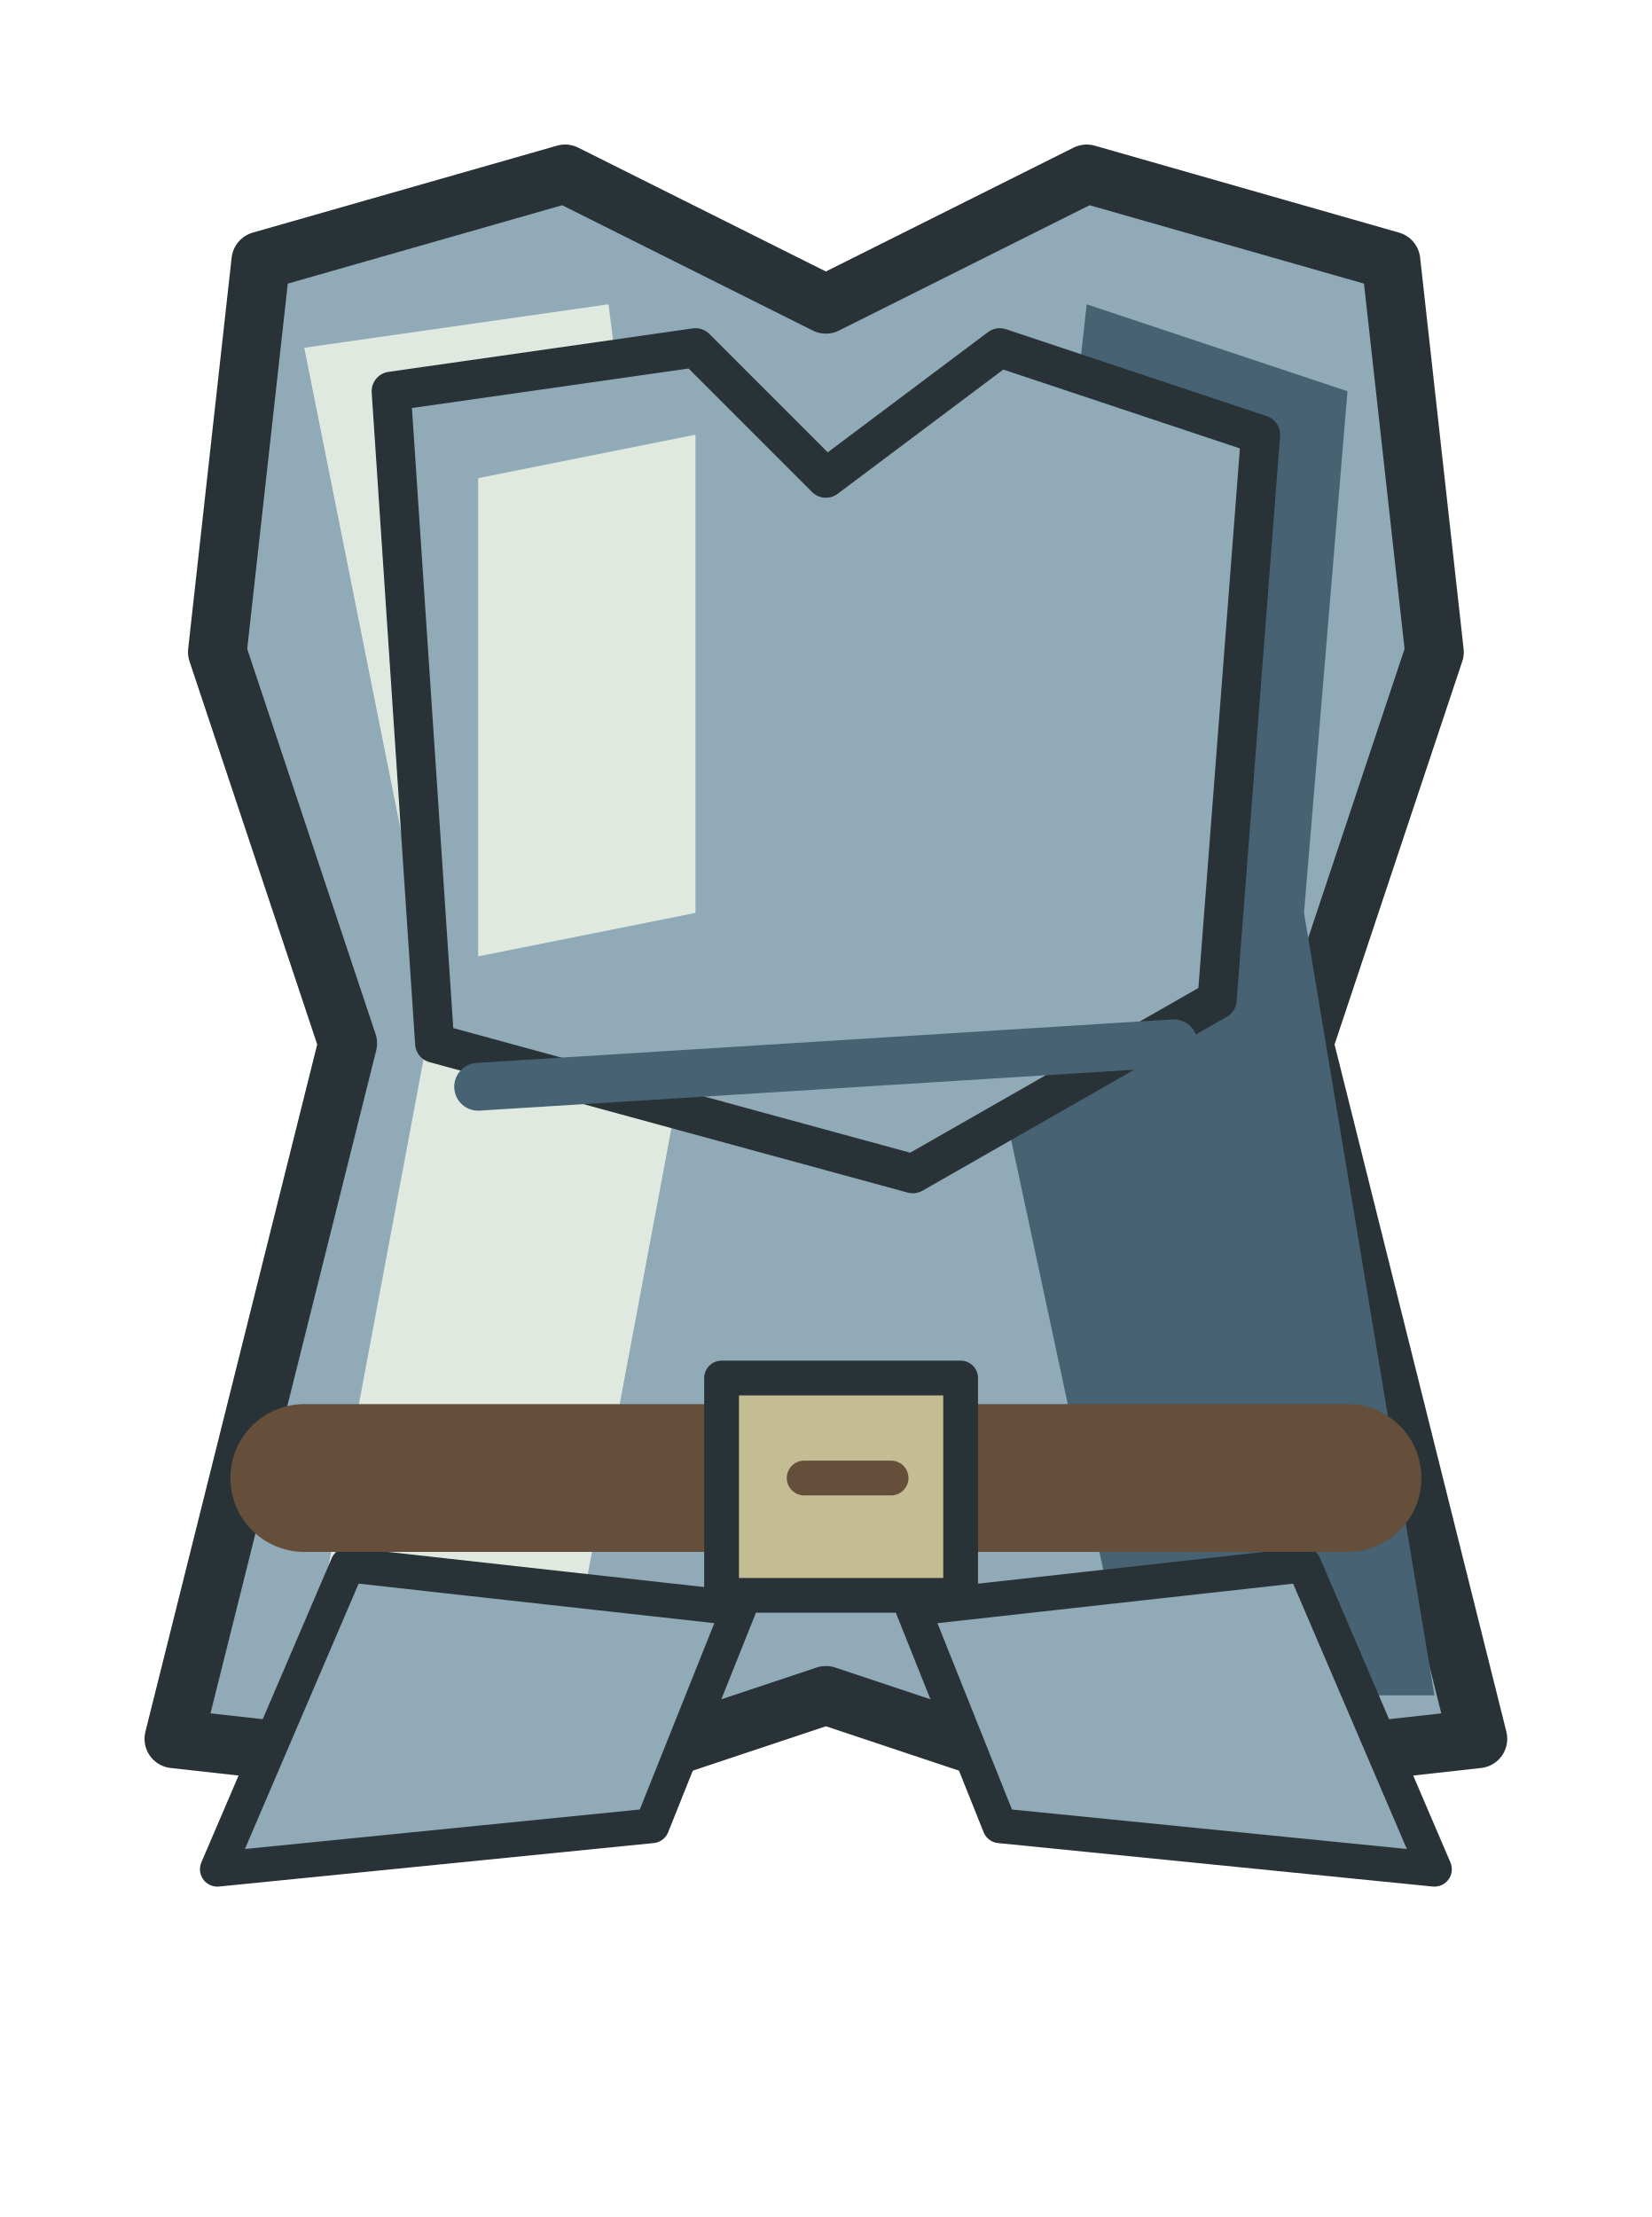
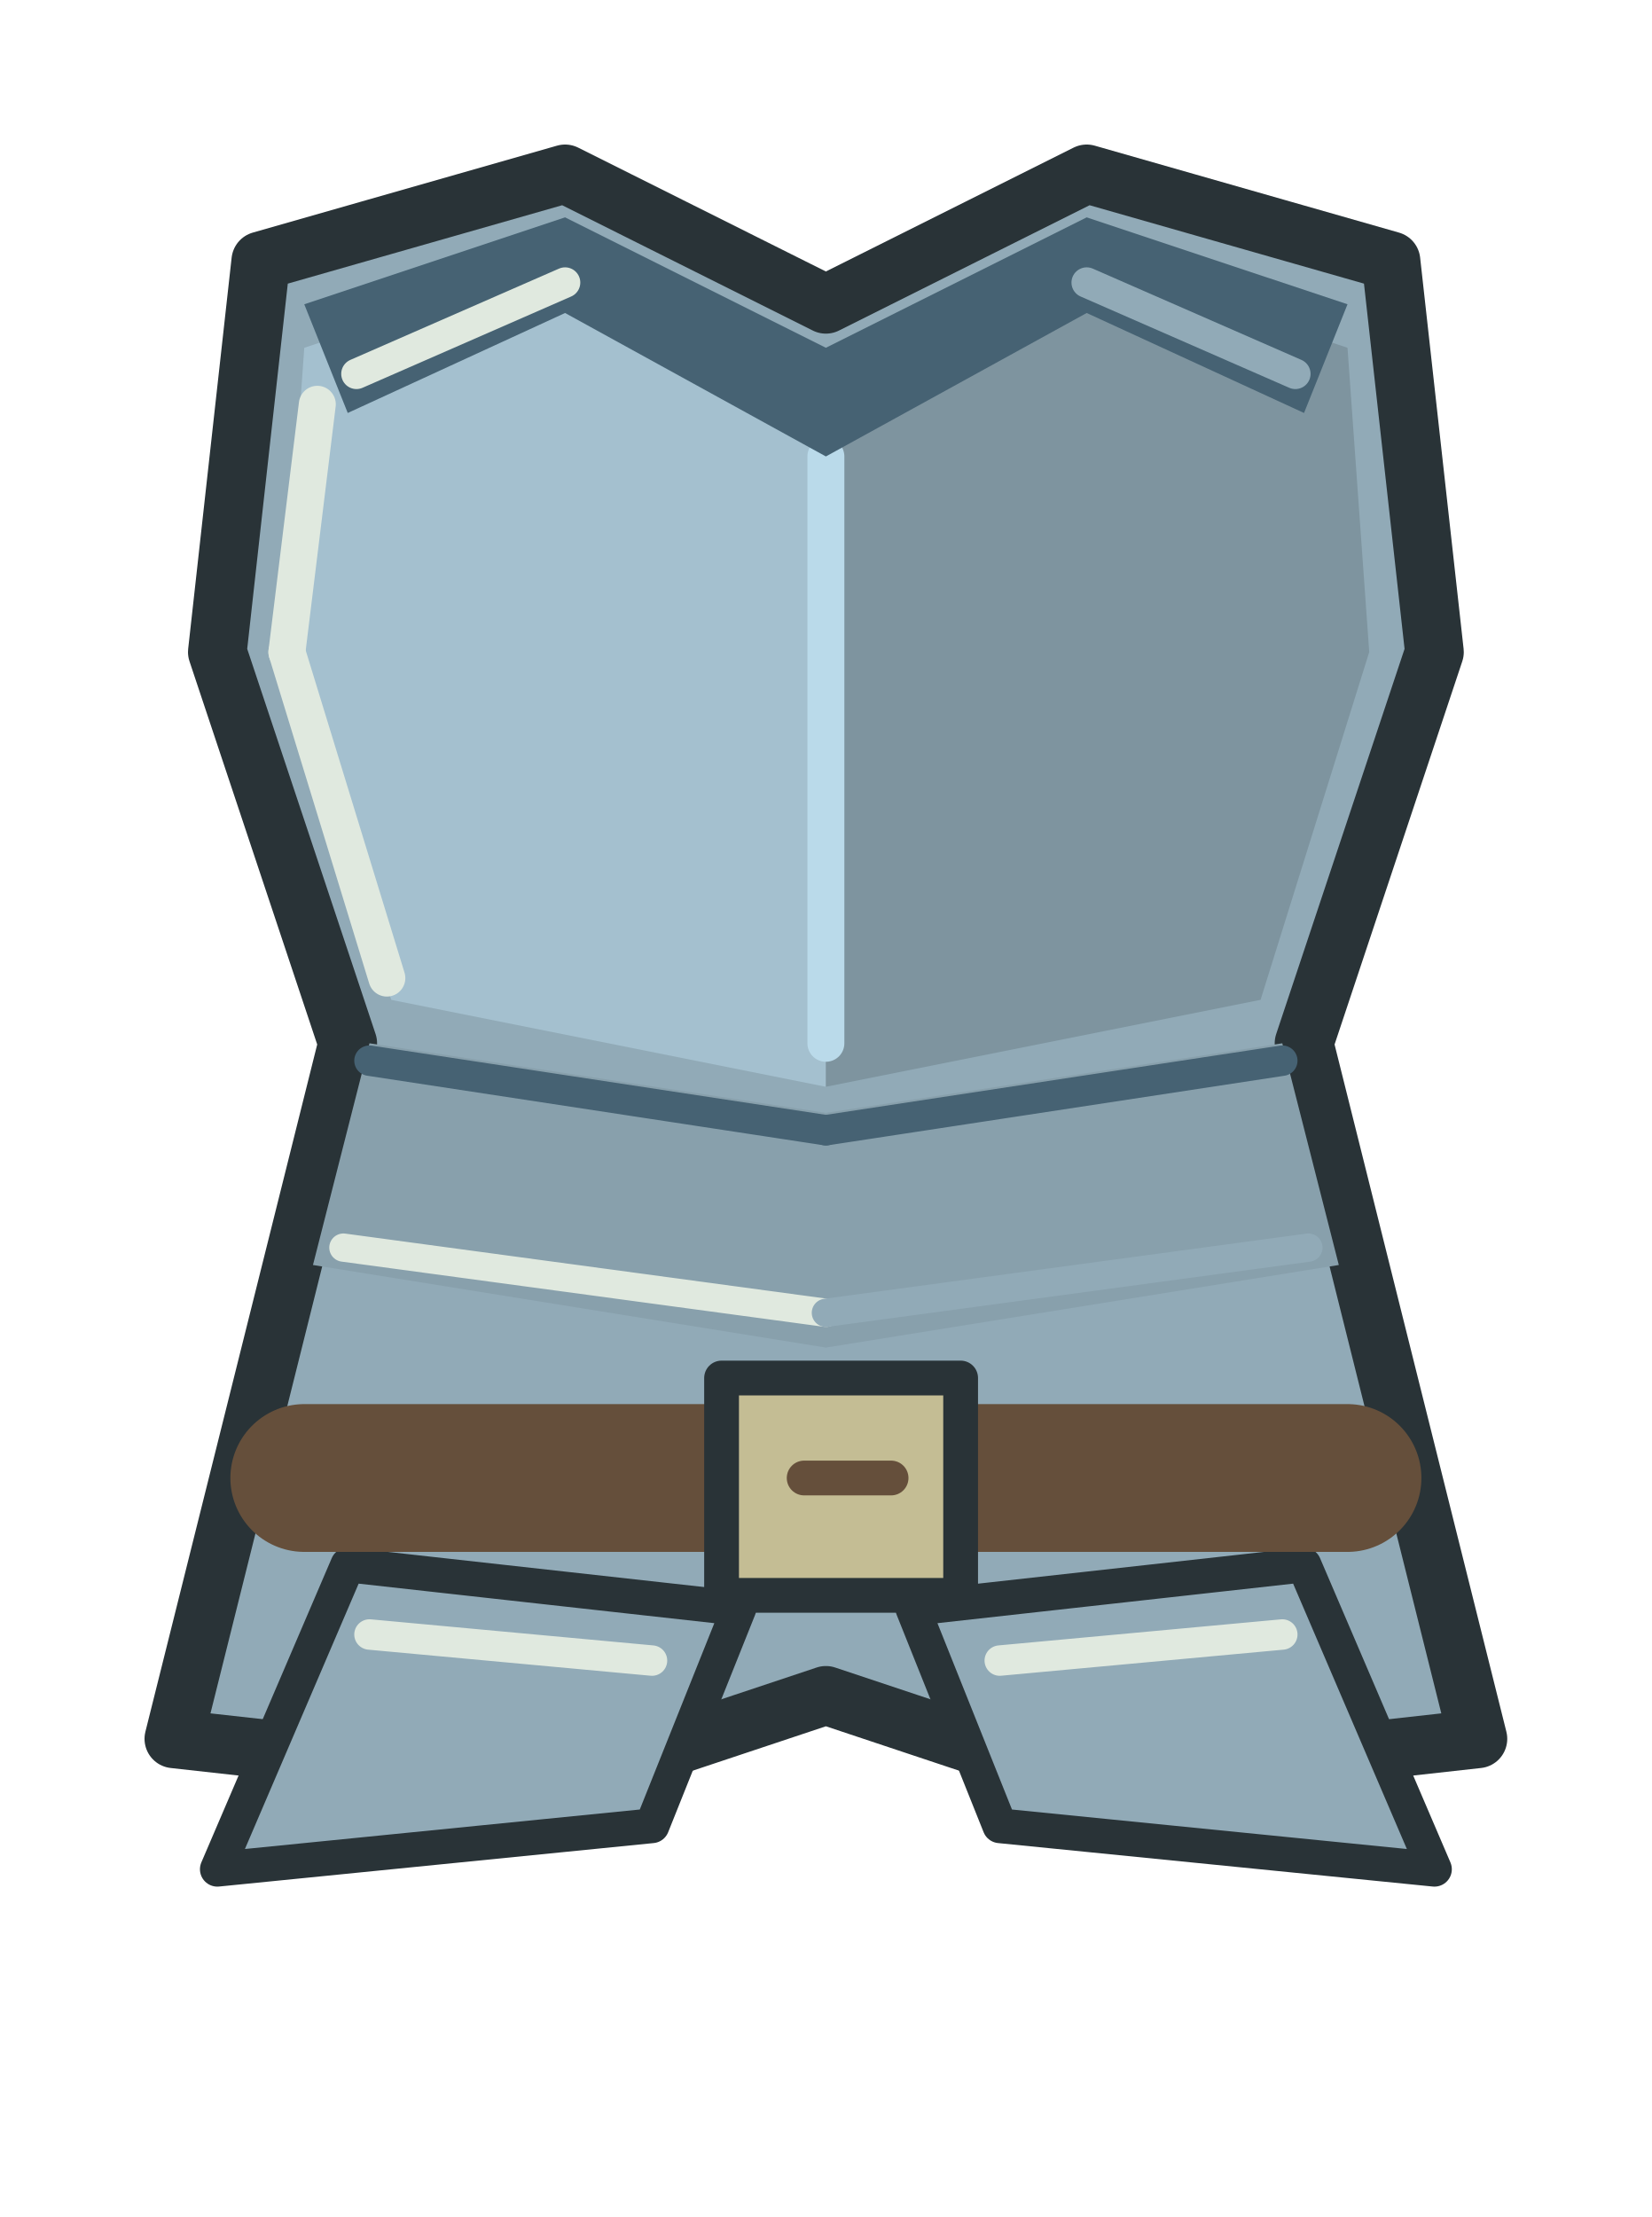
<svg xmlns="http://www.w3.org/2000/svg" viewBox="-19 -35 38 51">
  <defs />
  <path d="M-13 -29 L-6 -31 L0 -28 L6 -31 L13 -29 L14 -20 L11 -11 L15 5 L6 6 L0 4 L-6 6 L-15 5 L-11 -11 L-14 -20 Z" transform="matrix(1 0 0 1 0 0)" fill="#91aab7" opacity="1" />
  <path d="M-13 -29 L-6 -31 L0 -28 L6 -31 L13 -29 L14 -20 L11 -11 L15 5 L6 6 L0 4 L-6 6 L-15 5 L-11 -11 L-14 -20 Z" transform="matrix(1 0 0 1 0 0)" fill="none" stroke="#293337" stroke-width="1.35" stroke-linecap="butt" stroke-linejoin="round" opacity="1" />
-   <path d="M-12 -27 L-5 -28 L-3 -12 L-6 4 L-12 4 L-9 -12 Z" transform="matrix(1 0 0 1 0 0)" fill="#e0e9df" opacity="1" />
-   <path d="M6 -28 L12 -26 L11 -14 L14 4 L7 4 L4 -10 Z" transform="matrix(1 0 0 1 0 0)" fill="#466273" opacity="1" />
-   <path d="M-10 -26 L-3 -27 L0 -24 L4 -27 L10 -25 L9 -12 L2 -8 L-9 -11 Z" transform="matrix(1 0 0 1 0 0)" fill="#91aab7" opacity="1" />
-   <path d="M-10 -26 L-3 -27 L0 -24 L4 -27 L10 -25 L9 -12 L2 -8 L-9 -11 Z" transform="matrix(1 0 0 1 0 0)" fill="none" stroke="#293337" stroke-width="0.9" stroke-linecap="butt" stroke-linejoin="round" opacity="1" />
-   <path d="M-8 -24 L-3 -25 L-3 -14 L-8 -13 Z" transform="matrix(1 0 0 1 0 0)" fill="#e0e9df" opacity="1" />
-   <path d="M-8 -10 L8 -11" transform="matrix(1 0 0 1 0 0)" fill="none" stroke="#466273" stroke-width="1.1" stroke-linecap="round" stroke-linejoin="round" opacity="1" />
+   <path d="M-12 -27 L-6 -29 L0 -26 L0 -10 L-10 -12 L-12.5 -20 Z" transform="matrix(1 0 0 1 0 0)" fill="#a4c0cf" opacity="1" />
+   <path d="M0 -26 L6 -29 L12 -27 L12.5 -20 L10 -12 L0 -10 Z" transform="matrix(1 0 0 1 0 0)" fill="#7e949f" opacity="1" />
+   <path d="M-11.7 -25.7 L-12.4 -20" transform="matrix(1 0 0 1 0 0)" fill="none" stroke="#e0e9df" stroke-width="0.85" stroke-linecap="round" stroke-linejoin="round" opacity="1" />
+   <path d="M-12.4 -20 L-10.1 -12.5" transform="matrix(1 0 0 1 0 0)" fill="none" stroke="#e0e9df" stroke-width="0.85" stroke-linecap="round" stroke-linejoin="round" opacity="1" />
+   <path d="M0 -24.5 L0 -11" transform="matrix(1 0 0 1 0 0)" fill="none" stroke="#badaea" stroke-width="0.85" stroke-linecap="round" stroke-linejoin="round" opacity="1" />
+   <path d="M-12 -28 L-6 -30 L0 -27 L6 -30 L12 -28 L11 -25.5 L6 -27.8 L0 -24.5 L-6 -27.8 L-11 -25.5 Z" transform="matrix(1 0 0 1 0 0)" fill="#466273" opacity="1" />
+   <path d="M-10.8 -26.4 L-6 -28.5" transform="matrix(1 0 0 1 0 0)" fill="none" stroke="#e0e9df" stroke-width="0.7" stroke-linecap="round" stroke-linejoin="round" opacity="1" />
+   <path d="M6 -28.5 L10.8 -26.4" transform="matrix(1 0 0 1 0 0)" fill="none" stroke="#91aab7" stroke-width="0.7" stroke-linecap="round" stroke-linejoin="round" opacity="1" />
+   <path d="M-10.5 -11 L0 -9.4 L10.5 -11 L11.8 -5.9 L0 -4 L-11.8 -5.9 Z" transform="matrix(1 0 0 1 0 0)" fill="#88a0ac" opacity="1" />
+   <path d="M-10.5 -10.6 L0 -9" transform="matrix(1 0 0 1 0 0)" fill="none" stroke="#466273" stroke-width="0.7" stroke-linecap="round" stroke-linejoin="round" opacity="1" />
+   <path d="M0 -9 L10.5 -10.6" transform="matrix(1 0 0 1 0 0)" fill="none" stroke="#466273" stroke-width="0.7" stroke-linecap="round" stroke-linejoin="round" opacity="1" />
+   <path d="M-11.1 -6.3 L0 -4.8" transform="matrix(1 0 0 1 0 0)" fill="none" stroke="#e0e9df" stroke-width="0.65" stroke-linecap="round" stroke-linejoin="round" opacity="1" />
+   <path d="M0 -4.8 L11.1 -6.3" transform="matrix(1 0 0 1 0 0)" fill="none" stroke="#91aab7" stroke-width="0.65" stroke-linecap="round" stroke-linejoin="round" opacity="1" />
  <path d="M-2 2 L-11 1 L-14 8 L-4 7 Z" transform="matrix(1 0 0 1 0 0)" fill="#91aab7" opacity="1" />
  <path d="M-2 2 L-11 1 L-14 8 L-4 7 Z" transform="matrix(1 0 0 1 0 0)" fill="none" stroke="#293337" stroke-width="0.8" stroke-linecap="round" stroke-linejoin="round" opacity="1" />
+   <path d="M-4 3.2 L-10.5 2.6" transform="matrix(1 0 0 1 0 0)" fill="none" stroke="#e0e9df" stroke-width="0.7" stroke-linecap="round" stroke-linejoin="round" opacity="1" />
  <path d="M2 2 L11 1 L14 8 L4 7 Z" transform="matrix(1 0 0 1 0 0)" fill="#91aab7" opacity="1" />
  <path d="M2 2 L11 1 L14 8 L4 7 Z" transform="matrix(1 0 0 1 0 0)" fill="none" stroke="#293337" stroke-width="0.8" stroke-linecap="round" stroke-linejoin="round" opacity="1" />
+   <path d="M4 3.2 L10.5 2.6" transform="matrix(1 0 0 1 0 0)" fill="none" stroke="#e0e9df" stroke-width="0.7" stroke-linecap="round" stroke-linejoin="round" opacity="1" />
  <path d="M-12 -1 L12 -1" transform="matrix(1 0 0 1 0 0)" fill="none" stroke="#654f3b" stroke-width="3.4" stroke-linecap="round" stroke-linejoin="round" opacity="1" />
  <path d="M-2.4 -3.3 L3.1 -3.3 L3.1 1.7 L-2.4 1.7 Z" transform="matrix(1 0 0 1 0 0)" fill="#c4bd94" opacity="1" />
  <path d="M-2.4 -3.3 L3.1 -3.3 L3.1 1.7 L-2.4 1.7 Z" transform="matrix(1 0 0 1 0 0)" fill="none" stroke="#293337" stroke-width="0.8" stroke-linecap="round" stroke-linejoin="round" opacity="1" />
  <path d="M-0.5 -1 L1.5 -1" transform="matrix(1 0 0 1 0 0)" fill="none" stroke="#654f3b" stroke-width="0.8" stroke-linecap="round" stroke-linejoin="round" opacity="1" />
</svg>
